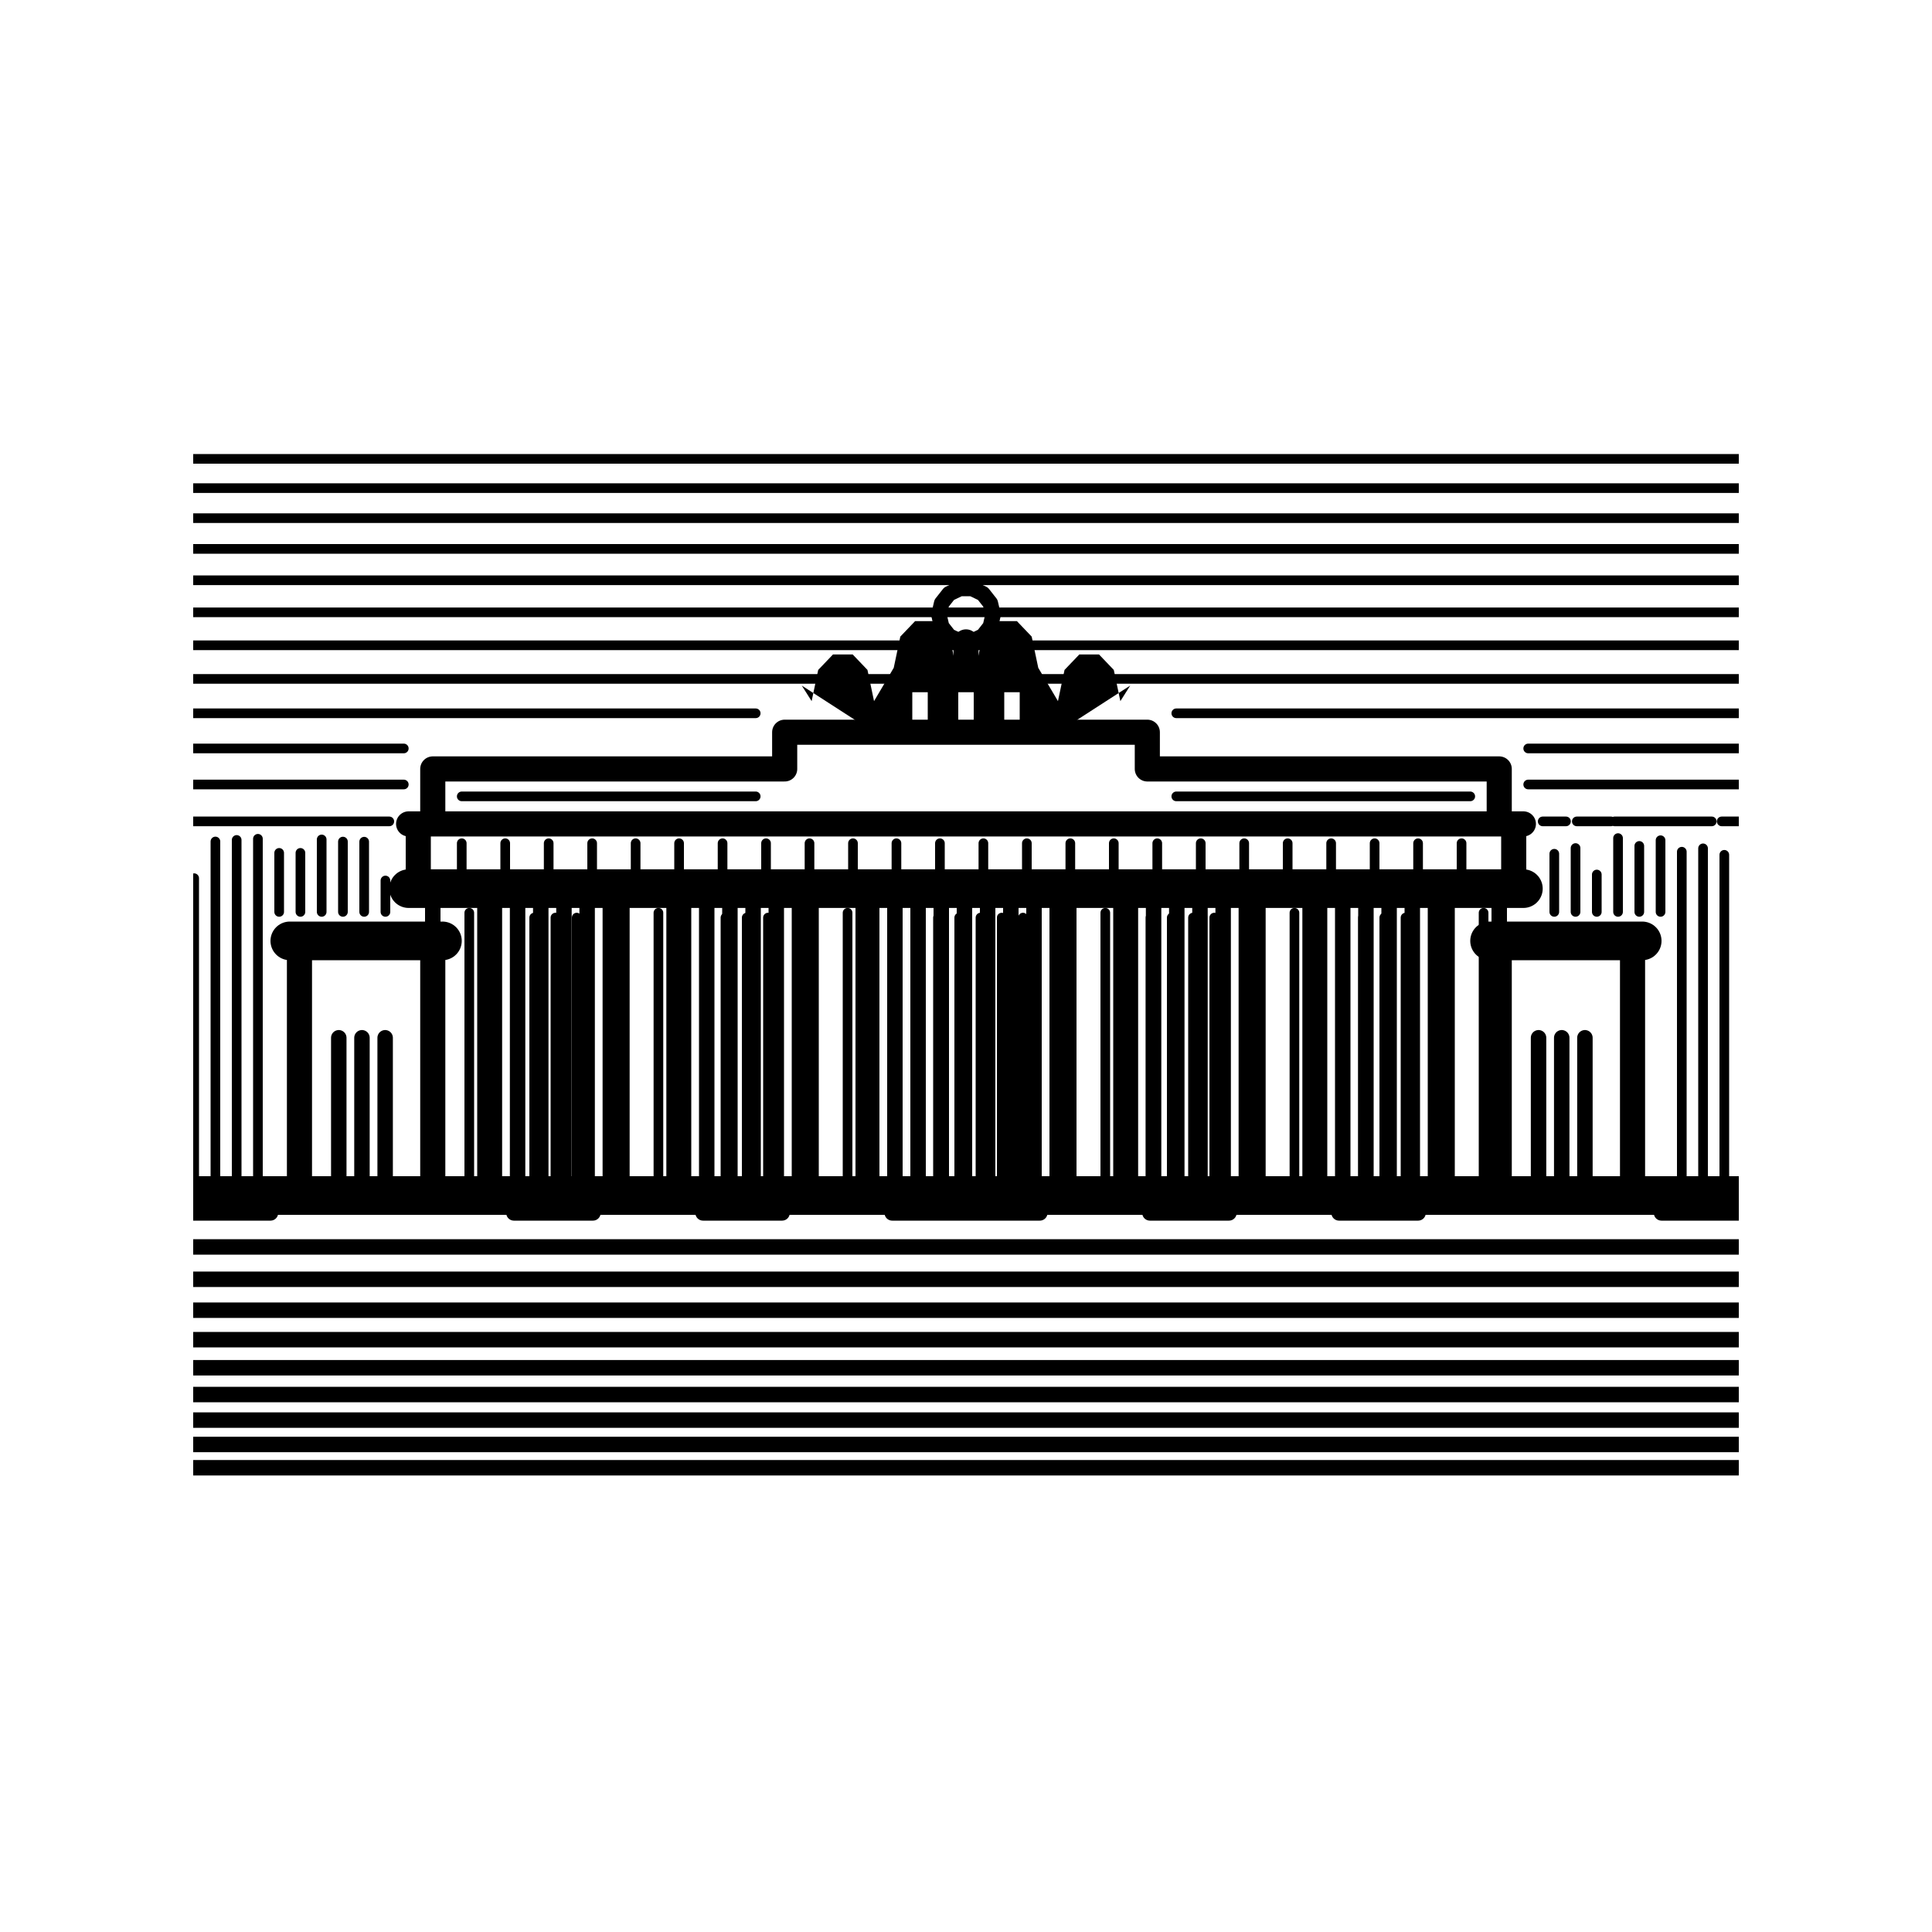
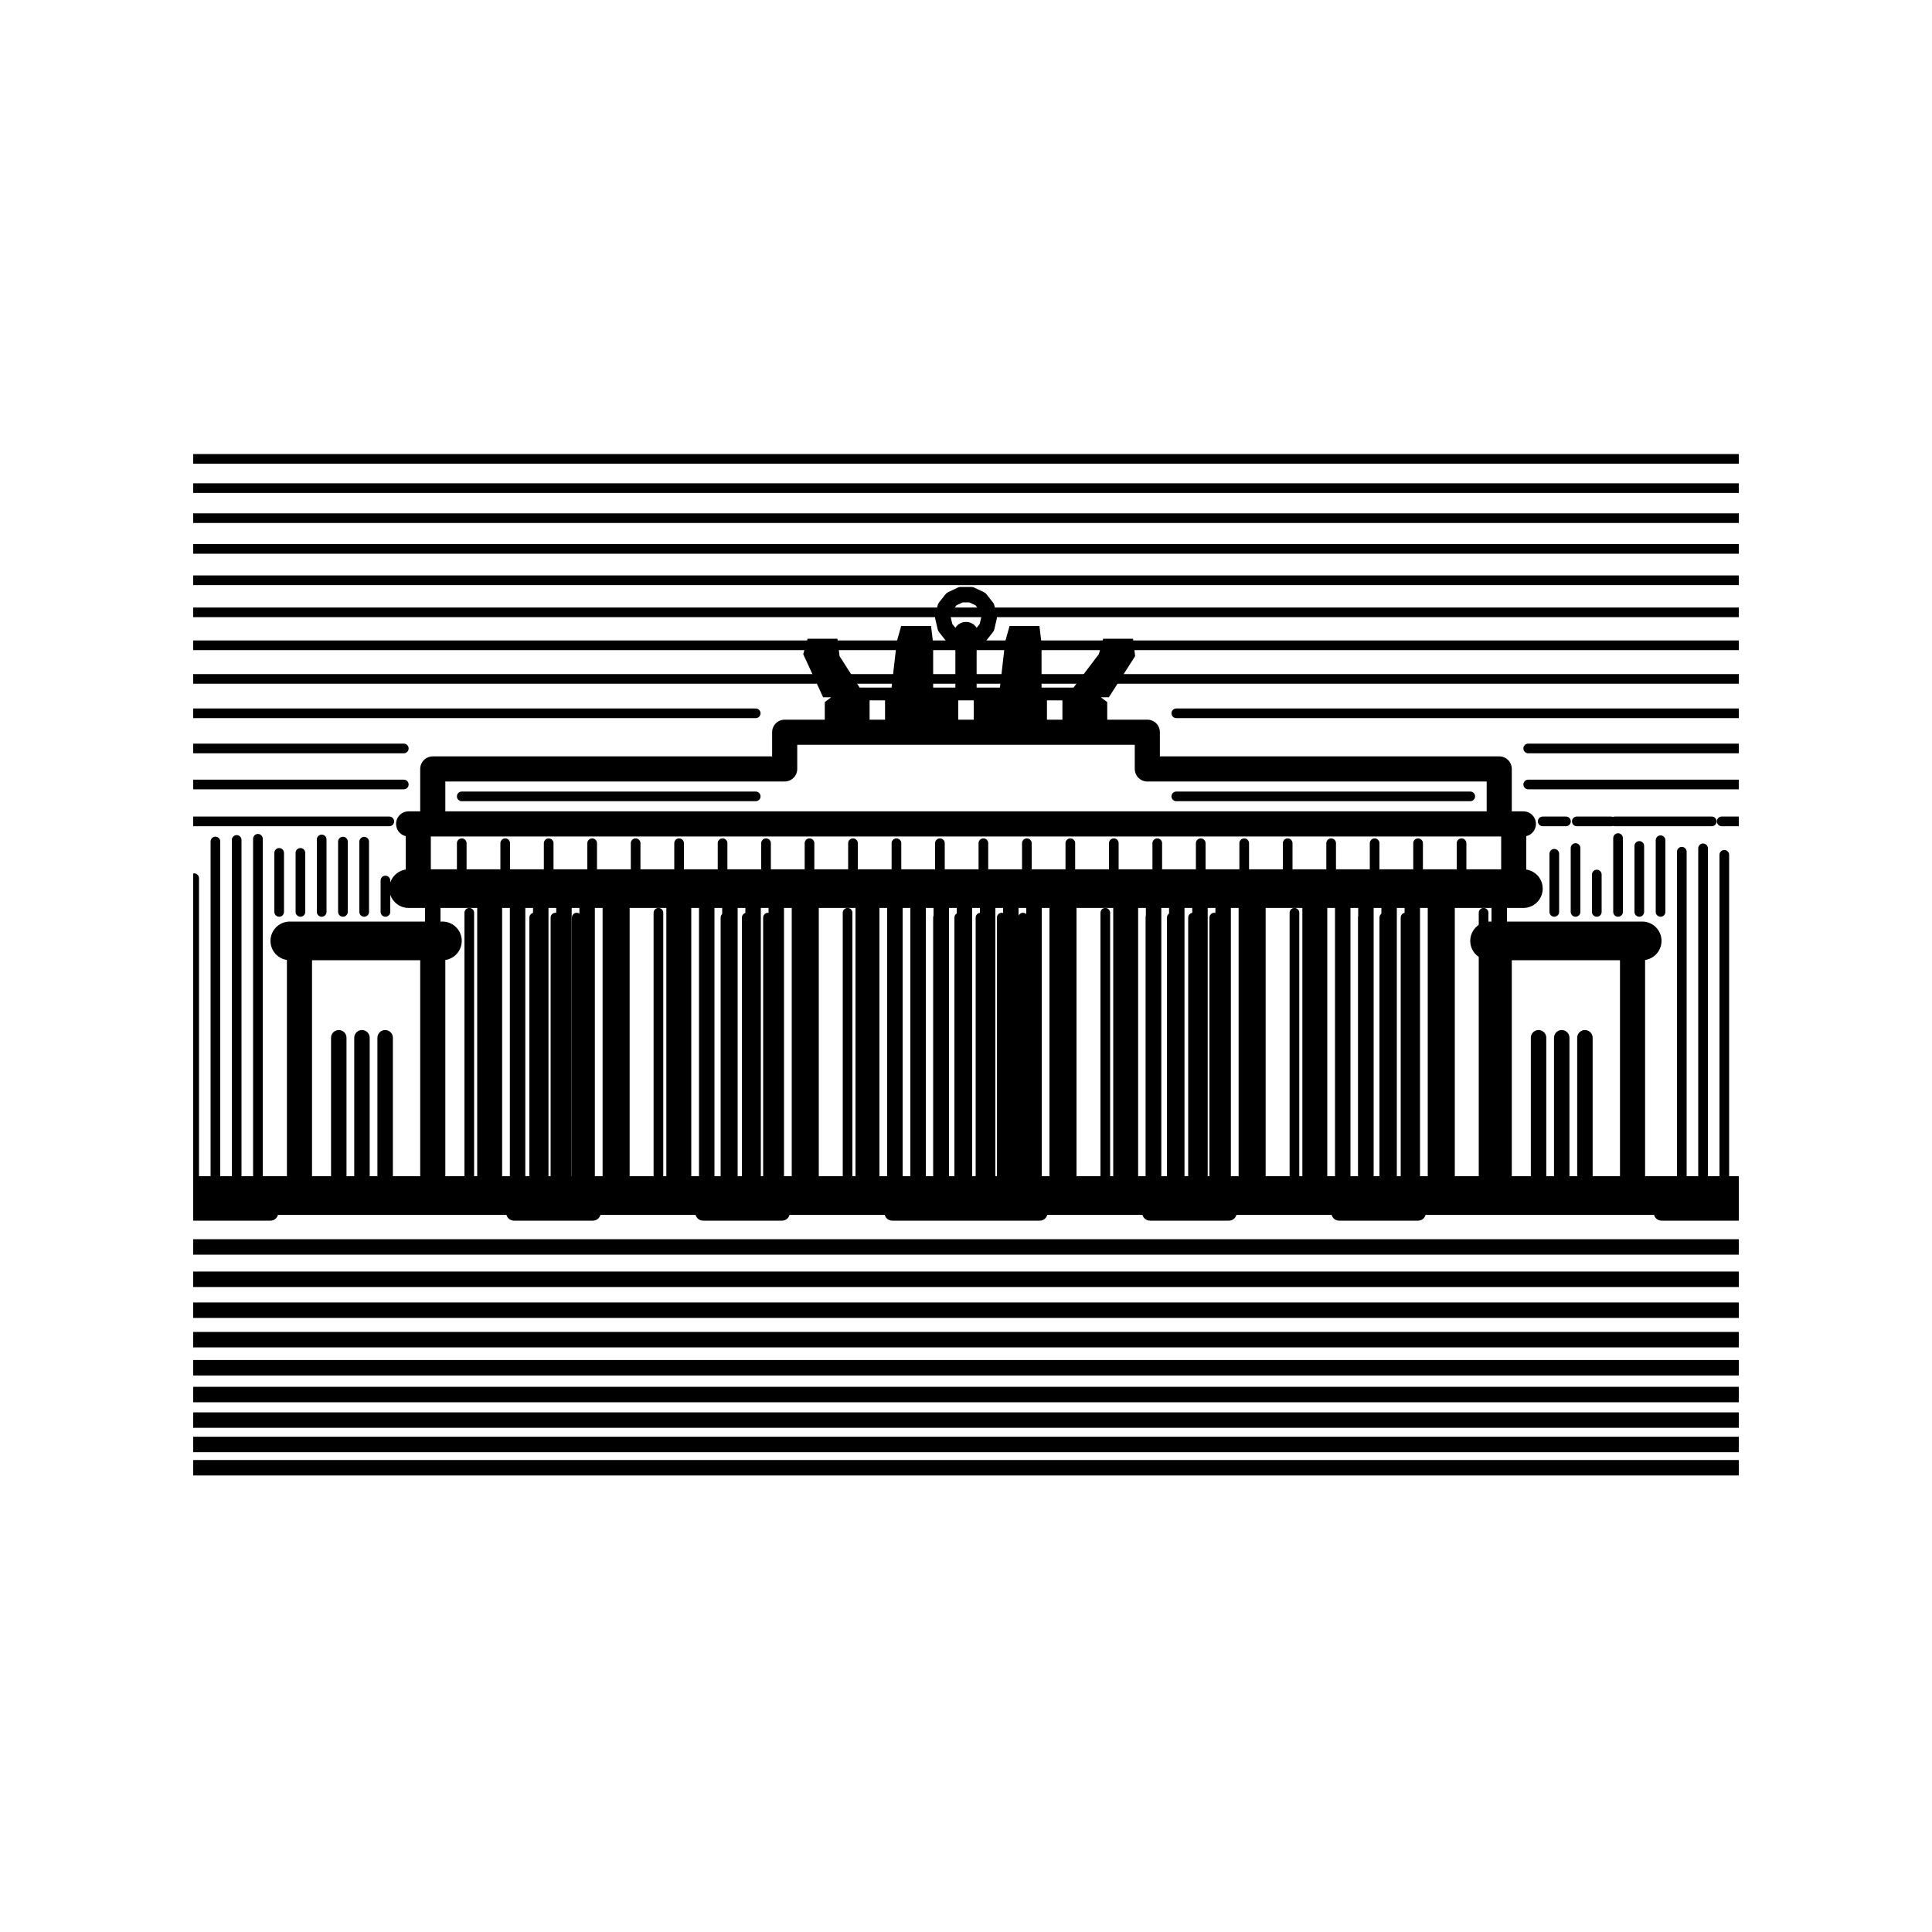
<svg xmlns="http://www.w3.org/2000/svg" viewBox="0 0 200 200">
  <defs>
    <clipPath id="w">
      <path d="M20 46L180 46L180 154L20 154Z" />
    </clipPath>
  </defs>
  <g clip-path="url(#w)" fill="none" stroke="#000" stroke-linecap="round" stroke-linejoin="round">
-     <path d="M83 70.97L84.02 72.58L84.7 69.35L86.23 67.75L88.27 67.75L89.8 69.35L90.48 72.58L92.52 69.13L93.2 65.9L94.73 64.3L96.77 64.3L98.3 65.9L98.98 69.13L101.02 69.13L101.7 65.9L103.23 64.3L105.27 64.3L106.8 65.9L107.48 69.13L109.52 72.58L110.2 69.35L111.73 67.75L113.77 67.75L115.3 69.35L115.98 72.58L117 70.97L109.52 75.8L105.56 75.8L105.56 71.66L103.96 71.66L103.96 75.8L100.8 75.8L100.8 71.66L99.2 71.66L99.2 75.8L96.04 75.8L96.04 71.66L94.44 71.66L94.44 75.8L90.48 75.8Z" fill="#000" stroke="none" />
+     <path d="M85.38 75.8L85.38 72.68L87.38 71.18L112.62 71.18L114.62 72.68L114.62 75.8L109.98 75.8L109.98 72.5L108.38 72.5L108.38 75.8L100.8 75.8L100.8 72.5L99.2 72.5L99.2 75.8L91.62 75.8L91.62 72.5L90.02 72.5L90.02 75.8ZM85.21 72.18L83.15 67.72L83.6 66.12L86.69 66.12L86.91 67.92L89.63 72.18ZM92.18 72.18L92.84 66.4L93.29 64.8L96.38 64.8L96.6 66.6L96.6 72.18ZM103.4 72.18L104.06 66.4L104.51 64.8L107.6 64.8L107.82 66.6L107.82 72.18ZM110.37 72.18L113.75 67.72L114.2 66.12L117.29 66.12L117.51 67.92L114.79 72.18ZM98.9 72.18L98.9 65.68L101.1 65.68L101.1 72.18Z" fill="#000" stroke="none" />
    <path d="M20 47.5L180 47.5M20 50.53L180 50.53M20 53.64L180 53.64M20 56.82L180 56.82M20 60.07L180 60.07M20 63.39L180 63.39M20 66.8L180 66.8M20 70.28L180 70.28M20 73.84L78.23 73.84M121.77 73.84L180 73.84M20 77.48L41.8 77.48M158.2 77.48L180 77.48M20 81.21L41.8 81.21M158.2 81.21L180 81.21M20 85.03L40.3 85.03M159.7 85.03L162.11 85.03M163.23 85.03L166.77 85.03M167.14 85.03L177.2 85.03M178.23 85.03L180 85.03M182.9 96.63L182.9 123.76M180.7 89.88L180.7 123.76M178.5 88.49L178.5 123.76M176.3 87.82L176.3 123.76M174.1 88.17L174.1 123.76M171.9 86.98L171.9 94.4M169.7 87.57L169.7 94.4M167.5 86.76L167.5 94.4M165.3 90.53L165.3 94.4M163.1 87.79L163.1 94.4M160.9 88.38L160.9 94.4M145.5 94.99L145.5 123.76M143.3 94.99L143.3 123.76M141.1 94.99L141.1 123.76M138.9 94.99L138.9 123.76M125.7 94.99L125.7 123.76M123.5 94.99L123.5 123.76M121.3 94.99L121.3 123.76M119.1 94.99L119.1 123.76M105.9 94.99L105.9 123.76M103.7 94.99L103.7 123.76M101.5 94.99L101.5 123.76M99.3 94.99L99.3 123.76M97.1 94.99L97.1 123.76M94.9 94.99L94.9 123.76M92.7 94.99L92.7 123.76M79.5 94.99L79.5 123.76M77.3 94.99L77.3 123.76M75.1 94.99L75.1 123.76M72.9 94.99L72.9 123.76M59.7 94.99L59.7 123.76M57.5 94.99L57.5 123.76M55.3 94.99L55.3 123.76M39.9 91.15L39.9 94.4M37.7 87.13L37.7 94.4M35.5 87.12L35.5 94.4M33.3 86.9L33.3 94.4M31.1 88.29L31.1 94.4M28.9 88.29L28.9 94.4M26.7 86.83L26.7 123.76M24.5 86.95L24.5 123.76M22.3 87.11L22.3 123.76M20.1 90.91L20.1 123.76M48.58 94.49L48.58 121.8M68.16 94.49L68.16 121.8M87.74 94.49L87.74 121.8M114.42 94.49L114.42 121.8M134 94.49L134 121.8M153.58 94.49L153.58 121.8M47.8 87.29L47.8 89.99M52.3 87.29L52.3 89.99M56.8 87.29L56.8 89.99M61.3 87.29L61.3 89.99M65.8 87.29L65.8 89.99M70.3 87.29L70.3 89.99M74.8 87.29L74.8 89.99M79.3 87.29L79.3 89.99M83.8 87.29L83.8 89.99M88.3 87.29L88.3 89.99M92.8 87.29L92.8 89.99M97.3 87.29L97.3 89.99M101.8 87.29L101.8 89.99M106.3 87.29L106.3 89.99M110.8 87.29L110.8 89.99M115.3 87.29L115.3 89.99M119.8 87.29L119.8 89.99M124.3 87.29L124.3 89.99M128.8 87.29L128.8 89.99M133.3 87.29L133.3 89.99M137.8 87.29L137.8 89.99M142.3 87.29L142.3 89.99M146.8 87.29L146.8 89.99M151.3 87.29L151.3 89.99M47.8 82.44L78.23 82.44M121.77 82.44L152.2 82.44" stroke-width="1" />
-     <path d="M20 125.56L28 125.56M53.2 125.56L61.38 125.56M72.78 125.56L80.96 125.56M92.36 125.56L107.64 125.56M119.04 125.56L127.22 125.56M138.62 125.56L146.8 125.56M172 125.56L180 125.56M20 129.08L180 129.08M20 132.43L180 132.43M20 135.63L180 135.63M20 138.68L180 138.68M20 141.59L180 141.59M20 144.36L180 144.36M20 147.01L180 147.01M20 149.53L180 149.53M20 151.94L180 151.94M63.18 91.99L63.18 123.8M60.78 91.99L60.78 123.8M58.38 91.99L58.38 123.8M55.98 91.99L55.98 123.8M53.58 91.99L53.58 123.8M51.18 91.99L51.18 123.8M82.76 91.99L82.76 123.8M80.36 91.99L80.36 123.8M77.96 91.99L77.96 123.8M75.56 91.99L75.56 123.8M73.16 91.99L73.16 123.8M70.76 91.99L70.76 123.8M109.44 91.99L109.44 123.8M107.04 91.99L107.04 123.8M104.64 91.99L104.64 123.8M102.24 91.99L102.24 123.8M99.84 91.99L99.84 123.8M97.44 91.99L97.44 123.8M95.04 91.99L95.04 123.8M92.64 91.99L92.64 123.8M90.24 91.99L90.24 123.8M129.02 91.99L129.02 123.8M126.62 91.99L126.62 123.8M124.22 91.99L124.22 123.8M121.82 91.99L121.82 123.8M119.42 91.99L119.42 123.8M117.02 91.99L117.02 123.8M148.6 91.99L148.6 123.8M146.2 91.99L146.2 123.8M143.8 91.99L143.8 123.8M141.4 91.99L141.4 123.8M139 91.99L139 123.8M136.6 91.99L136.6 123.8M44.8 91.99L50.2 91.99L50.2 123.8L44.8 123.8L44.8 97.4L44.8 91.99M64.38 91.99L69.78 91.99L69.78 123.8L64.38 123.8ZM83.96 91.99L89.36 91.99L89.36 123.8L83.96 123.8ZM110.64 91.99L116.04 91.99L116.04 123.8L110.64 123.8ZM130.22 91.99L135.62 91.99L135.62 123.8L130.22 123.8ZM149.8 91.99L155.2 91.99L155.2 97.4M155.2 123.8L149.8 123.8L149.8 91.99M39.87 107.43L39.87 123.8M37.47 107.43L37.47 123.8M35.07 107.43L35.07 123.8M164.07 107.43L164.07 123.8M161.67 107.43L161.67 123.8M159.27 107.43L159.27 123.8M102.8 63.65L102.52 64.86L101.75 65.84L100.62 66.38L99.38 66.38L98.25 65.84L97.48 64.86L97.2 63.65L97.48 62.44L98.25 61.46L99.38 60.92L100.62 60.92L101.75 61.46L102.52 62.44Z" stroke-width="1.6" />
-     <path d="M43.3 85.29L44.8 85.29L155.2 85.29L156.7 85.29L156.7 91.99L43.3 91.99L43.3 85.29M42.3 85.29L44.8 85.29L155.2 85.29L157.7 85.29M44.8 85.29L44.8 79.6L81.23 79.6L81.23 75.8L118.77 75.8L118.77 79.6L155.2 79.6L155.2 85.29ZM31 97.4L44.8 97.4L44.8 123.8L31 123.8ZM155.2 97.4L169 97.4L169 123.8L155.2 123.8ZM100 69.47L100 66.45" stroke-width="2.6" />
+     <path d="M20 125.56L28 125.56M53.2 125.56L61.38 125.56M72.78 125.56L80.96 125.56M92.36 125.56L107.64 125.56M119.04 125.56L127.22 125.56M138.62 125.56L146.8 125.56M172 125.56L180 125.56M20 129.08L180 129.08M20 132.43L180 132.43M20 135.63L180 135.63M20 138.68L180 138.68M20 141.59L180 141.59M20 144.36L180 144.36M20 147.01L180 147.01M20 149.53L180 149.53M20 151.94L180 151.94M63.18 91.99L63.18 123.8M60.78 91.99L60.78 123.8M58.38 91.99L58.38 123.8M55.98 91.99L55.98 123.8M53.58 91.99L53.58 123.8M51.18 91.99L51.18 123.8M82.76 91.99L82.76 123.8M80.36 91.99L80.36 123.8M77.96 91.99L77.96 123.8M75.56 91.99L75.56 123.8M73.16 91.99L73.16 123.8M70.76 91.99L70.76 123.8M109.44 91.99L109.44 123.8M107.04 91.99L107.04 123.8M104.64 91.99L104.64 123.8M102.24 91.99L102.24 123.8M99.84 91.99L99.84 123.8M97.44 91.99L97.44 123.8M95.04 91.99L95.04 123.8M92.64 91.99L92.64 123.8M90.24 91.99L90.24 123.8M129.02 91.99L129.02 123.8M126.62 91.99L126.62 123.8M124.22 91.99L124.22 123.8M121.82 91.99L121.82 123.8M119.42 91.99L119.42 123.8M117.02 91.99L117.02 123.8M148.6 91.99L148.6 123.8M146.2 91.99L146.2 123.8M143.8 91.99L143.8 123.8M141.4 91.99L141.4 123.8M139 91.99L139 123.8M136.6 91.99L136.6 123.8M44.8 91.99L50.2 91.99L50.2 123.8L44.8 123.8L44.8 97.4L44.8 91.99M64.38 91.99L69.78 91.99L69.78 123.8L64.38 123.8ZM83.96 91.99L89.36 91.99L89.36 123.8L83.96 123.8ZM110.64 91.99L116.04 91.99L116.04 123.8L110.64 123.8ZM130.22 91.99L135.62 91.99L135.62 123.8L130.22 123.8ZM149.8 91.99L155.2 91.99L155.2 97.4M155.2 123.8L149.8 123.8L149.8 91.99M39.87 107.43L39.87 123.8M37.47 107.43L37.47 123.8M35.07 107.43L35.07 123.8M164.07 107.43L164.07 123.8M161.67 107.43L161.67 123.8M159.27 107.43L159.27 123.8M102.4 63.9L102.16 64.94L101.5 65.78L100.53 66.24L99.47 66.24L98.5 65.78L97.84 64.94L97.6 63.9L97.84 62.86L98.5 62.02L99.47 61.56L100.53 61.56L101.5 62.02L102.16 62.86Z" stroke-width="1.6" />
+     <path d="M43.3 85.29L44.8 85.29L155.2 85.29L156.7 85.29L156.7 91.99L43.3 91.99L43.3 85.29M42.3 85.29L44.8 85.29L155.2 85.29L157.7 85.29M44.8 85.29L44.8 79.6L81.23 79.6L81.23 75.8L118.77 75.8L118.77 79.6L155.2 79.6L155.2 85.29ZM31 97.4L44.8 97.4L44.8 123.8L31 123.8ZM155.2 97.4L169 97.4L169 123.8L155.2 123.8ZM100 65.68L100 66.3" stroke-width="2.6" />
    <path d="M42.3 91.99L157.7 91.99M30 97.4L45.8 97.4M154.2 97.4L170 97.4M20 123.76L180 123.76" stroke-width="4" />
  </g>
</svg>
